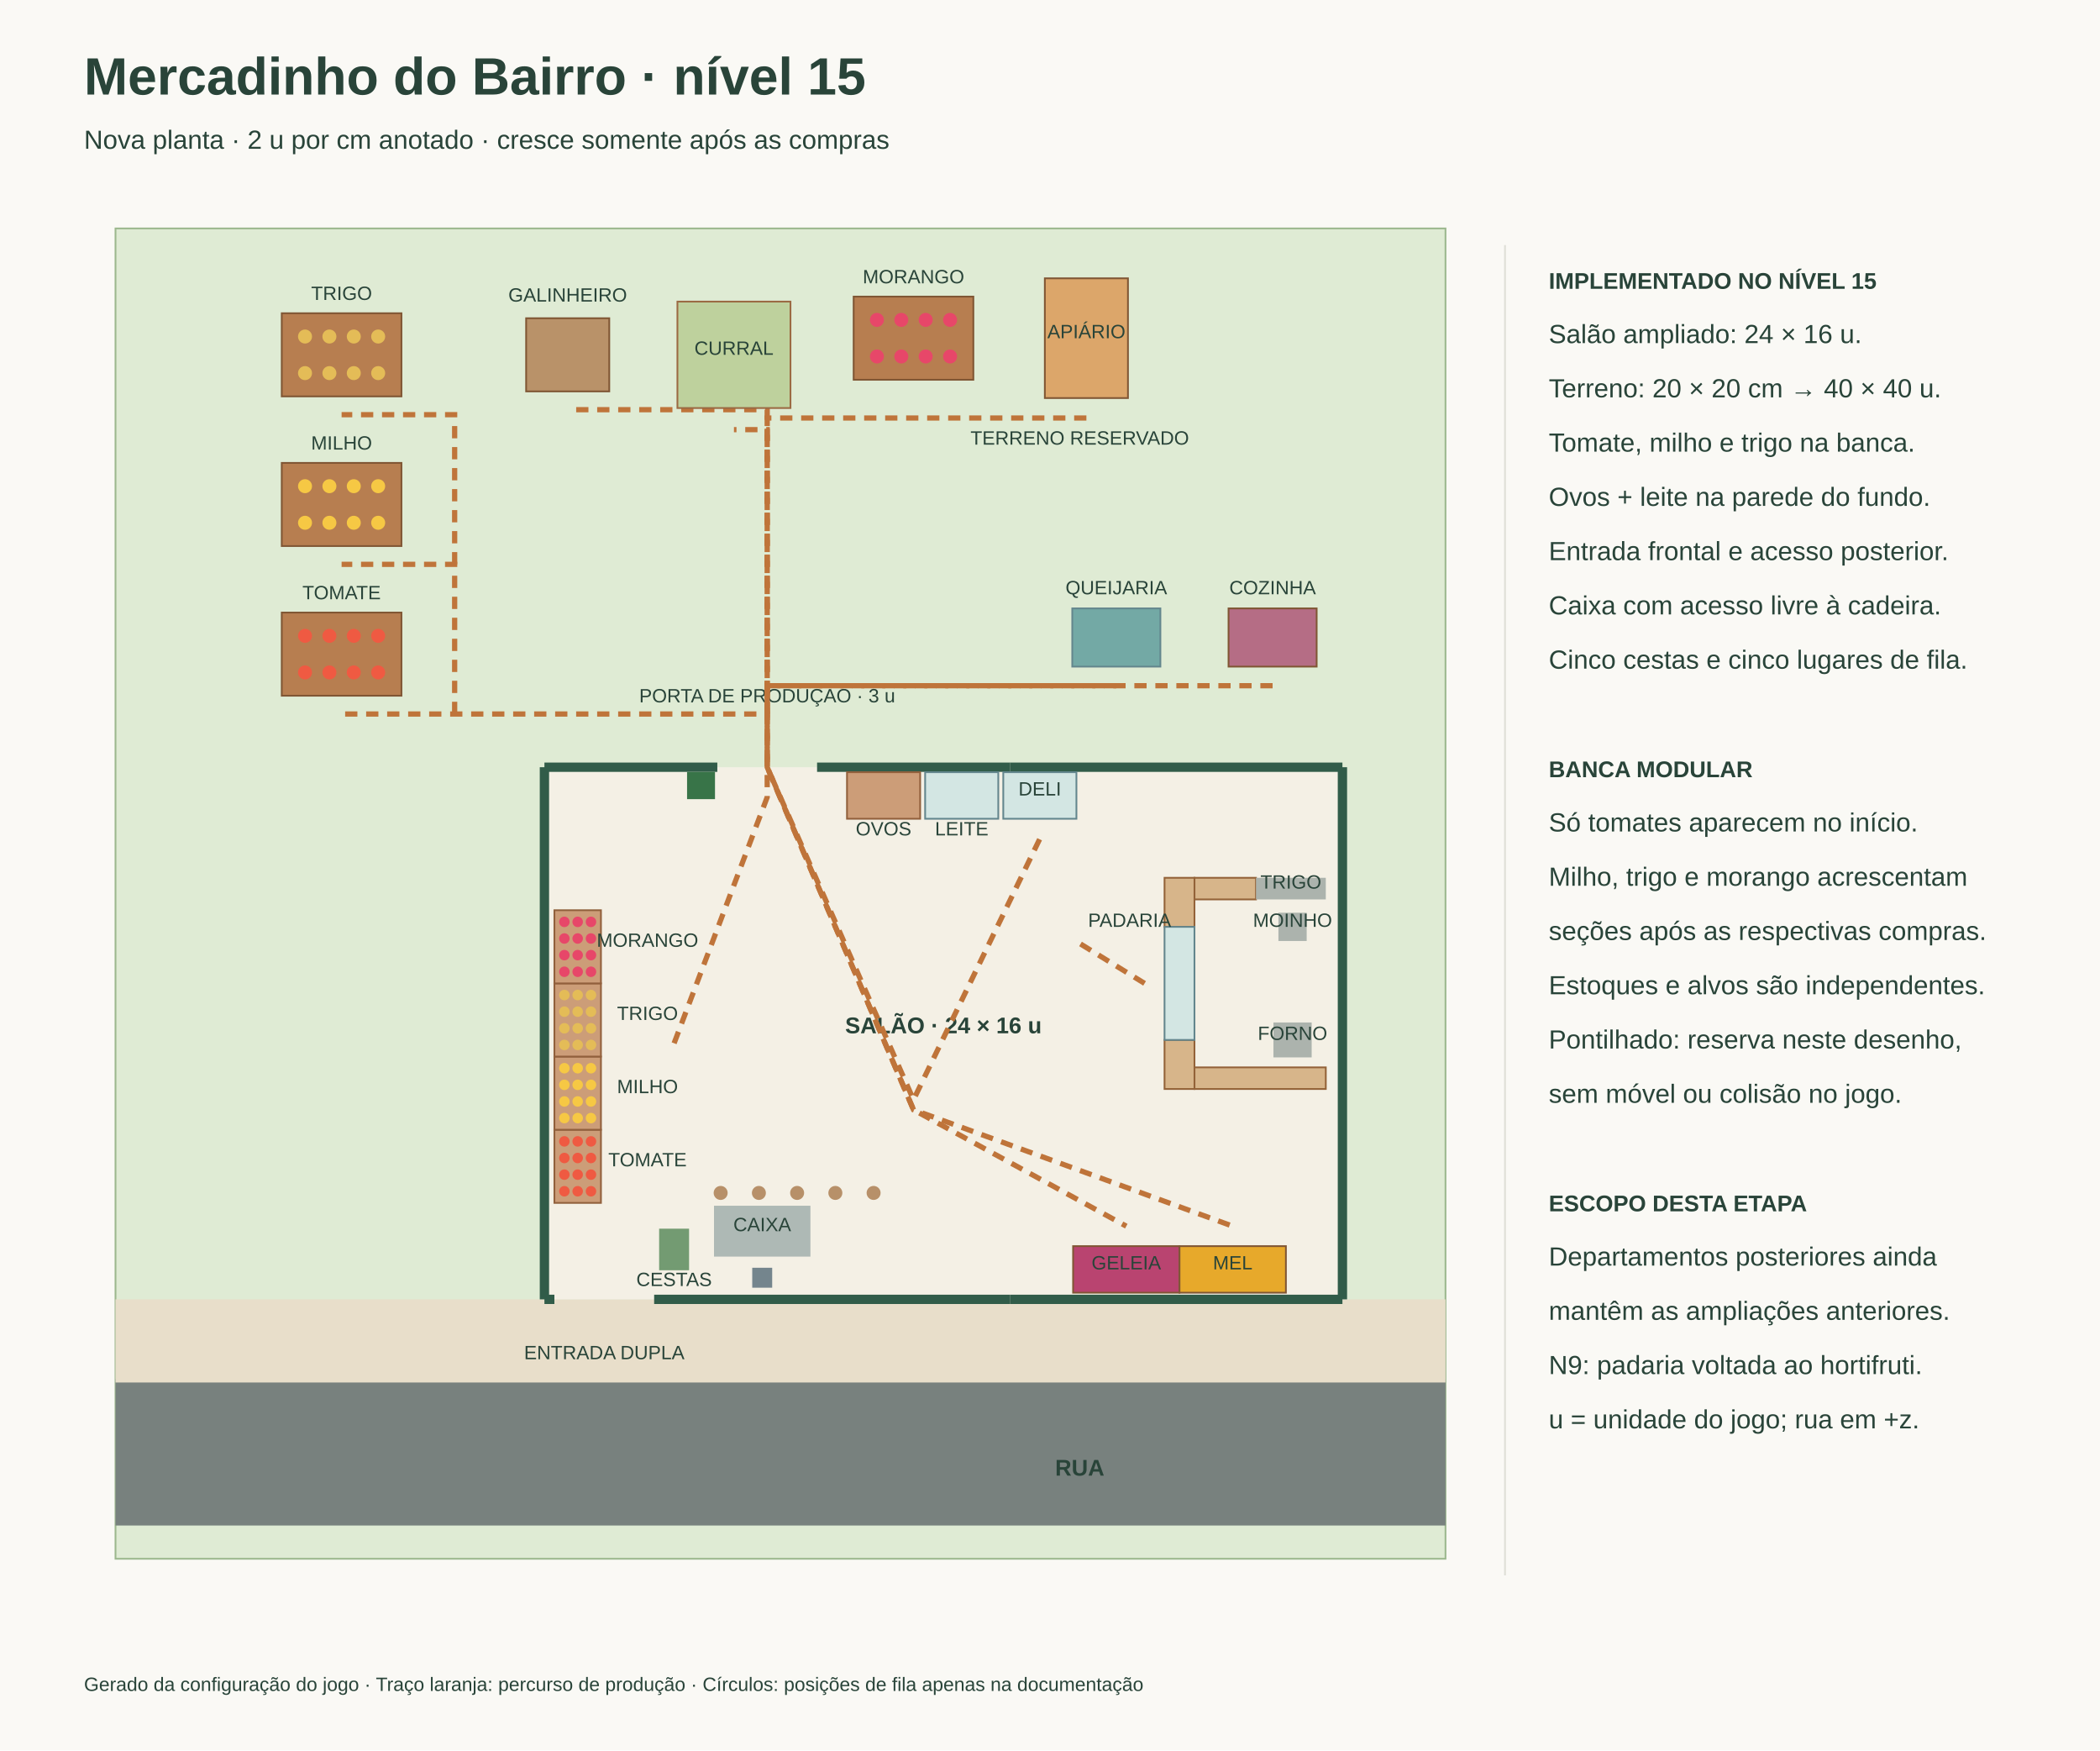
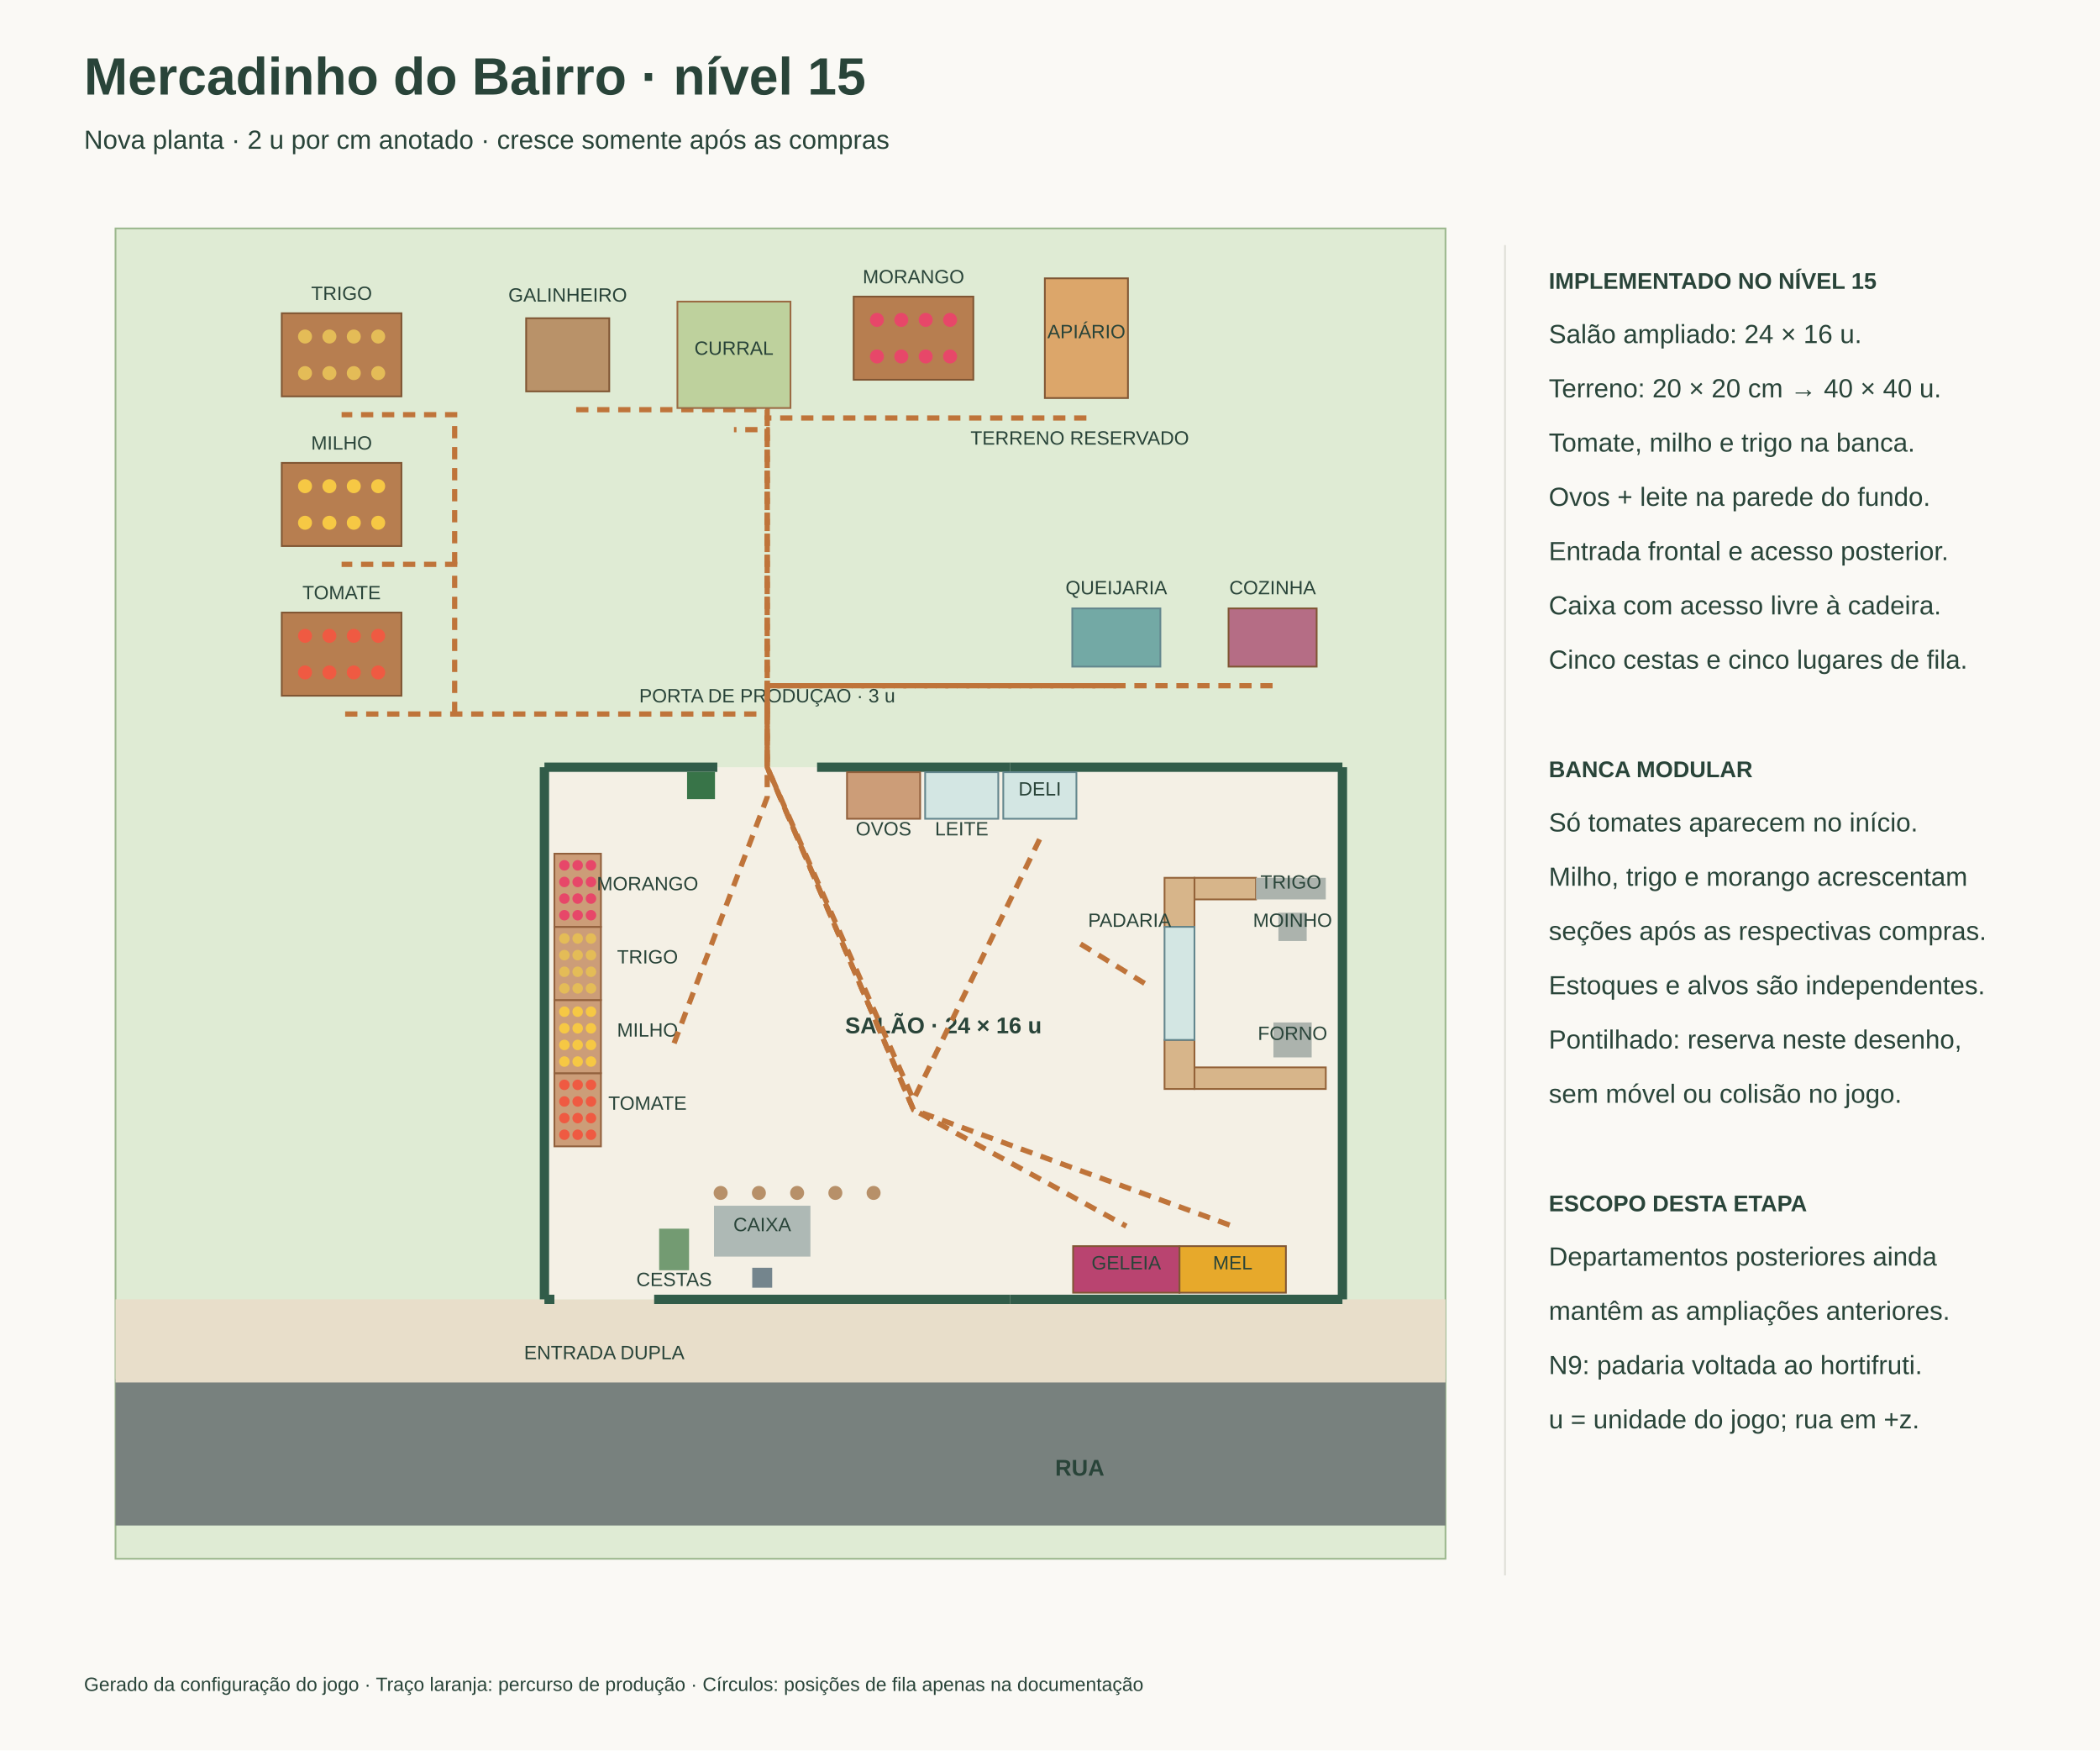
<svg xmlns="http://www.w3.org/2000/svg" width="1200" height="1000" viewBox="0 0 1200 1000" role="img" aria-labelledby="title desc">
  <style>text{font-family:Arial,sans-serif;fill:#294439}.title{font-size:30px;font-weight:bold}.label{font-size:13px;font-weight:bold}.note{font-size:15px}.small{font-size:11px}.wall{fill:#315c49}.route{fill:none;stroke:#bf743a;stroke-width:3;stroke-dasharray:7 5}</style>
  <rect width="1200" height="1000" fill="#faf9f5" />
  <text x="48" y="54" class="title">Mercadinho do Bairro · nível 15</text>
  <text x="48" y="85" class="note">Nova planta · 2 u por cm anotado · cresce somente após as compras</text>
  <rect x="66" y="130.5" width="760" height="760" fill="#dfebd4" stroke="#9cb88e" />
  <rect x="66" y="787.9" width="760" height="83.6" fill="#78817e" />
  <rect x="66" y="742.3" width="760" height="47.5" fill="#e8deca" />
  <text x="617" y="843" text-anchor="middle" class="label">RUA</text>
  <rect x="311.1" y="438.3" width="456" height="304" fill="#f4f0e5" />
  <rect x="311.1" y="435.64" width="98.8" height="5.32" fill="#315c49" />
  <rect x="466.9" y="435.64" width="110.2" height="5.32" fill="#315c49" />
  <rect x="308.44" y="438.3" width="5.32" height="304" fill="#315c49" />
  <rect x="311.1" y="739.64" width="5.7" height="5.32" fill="#315c49" />
  <rect x="373.8" y="739.64" width="203.3" height="5.32" fill="#315c49" />
  <rect x="577.1" y="435.64" width="190" height="5.32" fill="#315c49" />
  <rect x="577.1" y="739.64" width="190" height="5.32" fill="#315c49" />
  <rect x="764.44" y="438.3" width="5.32" height="304" fill="#315c49" />
  <rect x="392.61" y="440.96" width="15.96" height="15.58" fill="#387448" />
  <rect x="376.65" y="701.925" width="17.1" height="23.75" fill="#739b72" />
  <text x="385.2" y="734.7" text-anchor="middle" class="small">CESTAS</text>
  <rect x="408" y="688.815" width="55.1" height="29.07" fill="#aeb9b5" />
  <text x="435.55" y="703.35" text-anchor="middle" class="small">CAIXA</text>
  <rect x="429.85" y="724.25" width="11.4" height="11.4" fill="#74858d" />
-   <rect x="316.8" y="645.4" width="26.6" height="41.8" fill="#cc9d78" stroke="#91603c" />
-   <circle cx="322.5" cy="652.05" r="3" fill="#ef5a42" />
-   <circle cx="330.1" cy="652.05" r="3" fill="#ef5a42" />
-   <circle cx="337.7" cy="652.05" r="3" fill="#ef5a42" />
-   <circle cx="322.5" cy="661.55" r="3" fill="#ef5a42" />
-   <circle cx="330.1" cy="661.55" r="3" fill="#ef5a42" />
-   <circle cx="337.7" cy="661.55" r="3" fill="#ef5a42" />
-   <circle cx="322.5" cy="671.05" r="3" fill="#ef5a42" />
-   <circle cx="330.1" cy="671.05" r="3" fill="#ef5a42" />
-   <circle cx="337.7" cy="671.05" r="3" fill="#ef5a42" />
-   <circle cx="322.5" cy="680.55" r="3" fill="#ef5a42" />
-   <circle cx="330.1" cy="680.55" r="3" fill="#ef5a42" />
-   <circle cx="337.7" cy="680.55" r="3" fill="#ef5a42" />
-   <text x="370" y="666.3" text-anchor="middle" class="small">TOMATE</text>
+   <rect x="316.8" y="613.1" width="26.6" height="41.8" fill="#cc9d78" stroke="#91603c" />
+   <circle cx="322.5" cy="619.75" r="3" fill="#ef5a42" />
+   <circle cx="330.1" cy="619.75" r="3" fill="#ef5a42" />
+   <circle cx="337.7" cy="619.75" r="3" fill="#ef5a42" />
+   <circle cx="322.5" cy="629.25" r="3" fill="#ef5a42" />
+   <circle cx="330.1" cy="629.25" r="3" fill="#ef5a42" />
+   <circle cx="337.7" cy="629.25" r="3" fill="#ef5a42" />
+   <circle cx="322.5" cy="638.75" r="3" fill="#ef5a42" />
+   <circle cx="330.1" cy="638.75" r="3" fill="#ef5a42" />
+   <circle cx="337.7" cy="638.75" r="3" fill="#ef5a42" />
+   <circle cx="322.5" cy="648.25" r="3" fill="#ef5a42" />
+   <circle cx="330.1" cy="648.25" r="3" fill="#ef5a42" />
+   <circle cx="337.7" cy="648.25" r="3" fill="#ef5a42" />
+   <text x="370" y="634" text-anchor="middle" class="small">TOMATE</text>
  <rect x="161" y="349.95" width="68.4" height="47.5" fill="#b77e50" stroke="#805634" />
  <circle cx="174.3" cy="363.25" r="4" fill="#ef5a42" />
  <circle cx="188.233" cy="363.25" r="4" fill="#ef5a42" />
  <circle cx="202.167" cy="363.25" r="4" fill="#ef5a42" />
  <circle cx="216.1" cy="363.25" r="4" fill="#ef5a42" />
  <circle cx="174.3" cy="384.15" r="4" fill="#ef5a42" />
  <circle cx="188.233" cy="384.15" r="4" fill="#ef5a42" />
  <circle cx="202.167" cy="384.15" r="4" fill="#ef5a42" />
  <circle cx="216.1" cy="384.15" r="4" fill="#ef5a42" />
  <text x="195.2" y="342.35" text-anchor="middle" class="small">TOMATE</text>
-   <rect x="316.8" y="603.6" width="26.6" height="41.8" fill="#cc9d78" stroke="#91603c" />
-   <circle cx="322.5" cy="610.25" r="3" fill="#f6c844" />
-   <circle cx="330.1" cy="610.25" r="3" fill="#f6c844" />
-   <circle cx="337.7" cy="610.25" r="3" fill="#f6c844" />
-   <circle cx="322.5" cy="619.75" r="3" fill="#f6c844" />
-   <circle cx="330.1" cy="619.75" r="3" fill="#f6c844" />
-   <circle cx="337.7" cy="619.75" r="3" fill="#f6c844" />
-   <circle cx="322.5" cy="629.25" r="3" fill="#f6c844" />
-   <circle cx="330.1" cy="629.25" r="3" fill="#f6c844" />
-   <circle cx="337.7" cy="629.25" r="3" fill="#f6c844" />
-   <circle cx="322.5" cy="638.75" r="3" fill="#f6c844" />
-   <circle cx="330.1" cy="638.75" r="3" fill="#f6c844" />
-   <circle cx="337.7" cy="638.75" r="3" fill="#f6c844" />
-   <text x="370" y="624.5" text-anchor="middle" class="small">MILHO</text>
+   <rect x="316.8" y="571.3" width="26.6" height="41.8" fill="#cc9d78" stroke="#91603c" />
+   <circle cx="322.5" cy="577.95" r="3" fill="#f6c844" />
+   <circle cx="330.1" cy="577.95" r="3" fill="#f6c844" />
+   <circle cx="337.7" cy="577.95" r="3" fill="#f6c844" />
+   <circle cx="322.5" cy="587.45" r="3" fill="#f6c844" />
+   <circle cx="330.1" cy="587.45" r="3" fill="#f6c844" />
+   <circle cx="337.7" cy="587.45" r="3" fill="#f6c844" />
+   <circle cx="322.5" cy="596.95" r="3" fill="#f6c844" />
+   <circle cx="330.1" cy="596.95" r="3" fill="#f6c844" />
+   <circle cx="337.7" cy="596.95" r="3" fill="#f6c844" />
+   <circle cx="322.5" cy="606.45" r="3" fill="#f6c844" />
+   <circle cx="330.1" cy="606.45" r="3" fill="#f6c844" />
+   <circle cx="337.7" cy="606.45" r="3" fill="#f6c844" />
+   <text x="370" y="592.2" text-anchor="middle" class="small">MILHO</text>
  <rect x="161" y="264.45" width="68.4" height="47.5" fill="#b77e50" stroke="#805634" />
  <circle cx="174.3" cy="277.75" r="4" fill="#f6c844" />
  <circle cx="188.233" cy="277.75" r="4" fill="#f6c844" />
  <circle cx="202.167" cy="277.75" r="4" fill="#f6c844" />
  <circle cx="216.1" cy="277.75" r="4" fill="#f6c844" />
  <circle cx="174.3" cy="298.65" r="4" fill="#f6c844" />
  <circle cx="188.233" cy="298.65" r="4" fill="#f6c844" />
  <circle cx="202.167" cy="298.65" r="4" fill="#f6c844" />
  <circle cx="216.1" cy="298.65" r="4" fill="#f6c844" />
  <text x="195.2" y="256.85" text-anchor="middle" class="small">MILHO</text>
-   <rect x="316.8" y="561.8" width="26.6" height="41.8" fill="#cc9d78" stroke="#91603c" />
-   <circle cx="322.5" cy="568.45" r="3" fill="#e4bc57" />
-   <circle cx="330.1" cy="568.45" r="3" fill="#e4bc57" />
-   <circle cx="337.7" cy="568.45" r="3" fill="#e4bc57" />
-   <circle cx="322.5" cy="577.95" r="3" fill="#e4bc57" />
-   <circle cx="330.1" cy="577.95" r="3" fill="#e4bc57" />
-   <circle cx="337.7" cy="577.95" r="3" fill="#e4bc57" />
-   <circle cx="322.5" cy="587.45" r="3" fill="#e4bc57" />
-   <circle cx="330.1" cy="587.45" r="3" fill="#e4bc57" />
-   <circle cx="337.7" cy="587.45" r="3" fill="#e4bc57" />
-   <circle cx="322.5" cy="596.95" r="3" fill="#e4bc57" />
-   <circle cx="330.1" cy="596.95" r="3" fill="#e4bc57" />
-   <circle cx="337.7" cy="596.95" r="3" fill="#e4bc57" />
-   <text x="370" y="582.7" text-anchor="middle" class="small">TRIGO</text>
+   <rect x="316.8" y="529.5" width="26.6" height="41.8" fill="#cc9d78" stroke="#91603c" />
+   <circle cx="322.5" cy="536.15" r="3" fill="#e4bc57" />
+   <circle cx="330.1" cy="536.15" r="3" fill="#e4bc57" />
+   <circle cx="337.7" cy="536.15" r="3" fill="#e4bc57" />
+   <circle cx="322.5" cy="545.65" r="3" fill="#e4bc57" />
+   <circle cx="330.1" cy="545.65" r="3" fill="#e4bc57" />
+   <circle cx="337.7" cy="545.65" r="3" fill="#e4bc57" />
+   <circle cx="322.5" cy="555.15" r="3" fill="#e4bc57" />
+   <circle cx="330.1" cy="555.15" r="3" fill="#e4bc57" />
+   <circle cx="337.7" cy="555.15" r="3" fill="#e4bc57" />
+   <circle cx="322.5" cy="564.65" r="3" fill="#e4bc57" />
+   <circle cx="330.1" cy="564.65" r="3" fill="#e4bc57" />
+   <circle cx="337.7" cy="564.65" r="3" fill="#e4bc57" />
+   <text x="370" y="550.4" text-anchor="middle" class="small">TRIGO</text>
  <rect x="161" y="178.95" width="68.4" height="47.5" fill="#b77e50" stroke="#805634" />
  <circle cx="174.3" cy="192.25" r="4" fill="#e4bc57" />
  <circle cx="188.233" cy="192.25" r="4" fill="#e4bc57" />
  <circle cx="202.167" cy="192.25" r="4" fill="#e4bc57" />
  <circle cx="216.1" cy="192.25" r="4" fill="#e4bc57" />
  <circle cx="174.3" cy="213.15" r="4" fill="#e4bc57" />
  <circle cx="188.233" cy="213.15" r="4" fill="#e4bc57" />
  <circle cx="202.167" cy="213.15" r="4" fill="#e4bc57" />
  <circle cx="216.1" cy="213.15" r="4" fill="#e4bc57" />
  <text x="195.2" y="171.35" text-anchor="middle" class="small">TRIGO</text>
-   <rect x="316.8" y="520" width="26.6" height="41.8" fill="#cc9d78" stroke="#91603c" />
-   <circle cx="322.5" cy="526.65" r="3" fill="#e74769" />
-   <circle cx="330.1" cy="526.65" r="3" fill="#e74769" />
-   <circle cx="337.7" cy="526.65" r="3" fill="#e74769" />
-   <circle cx="322.5" cy="536.15" r="3" fill="#e74769" />
-   <circle cx="330.1" cy="536.15" r="3" fill="#e74769" />
-   <circle cx="337.7" cy="536.15" r="3" fill="#e74769" />
-   <circle cx="322.5" cy="545.65" r="3" fill="#e74769" />
-   <circle cx="330.1" cy="545.65" r="3" fill="#e74769" />
-   <circle cx="337.7" cy="545.65" r="3" fill="#e74769" />
-   <circle cx="322.5" cy="555.15" r="3" fill="#e74769" />
-   <circle cx="330.1" cy="555.15" r="3" fill="#e74769" />
-   <circle cx="337.7" cy="555.15" r="3" fill="#e74769" />
-   <text x="370" y="540.9" text-anchor="middle" class="small">MORANGO</text>
+   <rect x="316.8" y="487.7" width="26.6" height="41.8" fill="#cc9d78" stroke="#91603c" />
+   <circle cx="322.5" cy="494.35" r="3" fill="#e74769" />
+   <circle cx="330.1" cy="494.35" r="3" fill="#e74769" />
+   <circle cx="337.7" cy="494.35" r="3" fill="#e74769" />
+   <circle cx="322.5" cy="503.85" r="3" fill="#e74769" />
+   <circle cx="330.1" cy="503.85" r="3" fill="#e74769" />
+   <circle cx="337.7" cy="503.85" r="3" fill="#e74769" />
+   <circle cx="322.5" cy="513.35" r="3" fill="#e74769" />
+   <circle cx="330.1" cy="513.35" r="3" fill="#e74769" />
+   <circle cx="337.7" cy="513.35" r="3" fill="#e74769" />
+   <circle cx="322.5" cy="522.85" r="3" fill="#e74769" />
+   <circle cx="330.1" cy="522.85" r="3" fill="#e74769" />
+   <circle cx="337.7" cy="522.85" r="3" fill="#e74769" />
+   <text x="370" y="508.6" text-anchor="middle" class="small">MORANGO</text>
  <rect x="487.8" y="169.45" width="68.4" height="47.5" fill="#b77e50" stroke="#805634" />
  <circle cx="501.1" cy="182.75" r="4" fill="#e74769" />
  <circle cx="515.033" cy="182.75" r="4" fill="#e74769" />
  <circle cx="528.967" cy="182.75" r="4" fill="#e74769" />
  <circle cx="542.9" cy="182.75" r="4" fill="#e74769" />
  <circle cx="501.1" cy="203.65" r="4" fill="#e74769" />
  <circle cx="515.033" cy="203.65" r="4" fill="#e74769" />
  <circle cx="528.967" cy="203.65" r="4" fill="#e74769" />
  <circle cx="542.9" cy="203.65" r="4" fill="#e74769" />
  <text x="522" y="161.85" text-anchor="middle" class="small">MORANGO</text>
  <path d="M385.2,596L438.4,455.4L438.4,407.9L195.2,407.9" class="route" />
  <path d="M259.8,322.4L259.8,236.9L195.2,236.9" class="route" />
  <path d="M259.8,407.9L259.8,322.4L195.2,322.4" class="route" />
  <rect x="484" y="441.15" width="41.8" height="26.6" fill="#cc9d78" stroke="#91603c" />
  <text x="504.9" y="477.25" text-anchor="middle" class="small">OVOS</text>
  <rect x="300.65" y="181.8" width="47.5" height="41.8" fill="#b99269" stroke="#805634" />
  <text x="324.4" y="172.3" text-anchor="middle" class="small">GALINHEIRO</text>
  <path d="M438.4,407.9L438.4,234.05L324.4,234.05" class="route" />
  <text x="438.4" y="401.25" text-anchor="middle" class="small">PORTA DE PRODUÇÃO · 3 u</text>
  <rect x="528.65" y="441.15" width="41.8" height="26.6" fill="#d3e6e3" stroke="#63868d" />
  <text x="549.55" y="477.25" text-anchor="middle" class="small">LEITE</text>
  <rect x="387.1" y="172.3" width="64.6" height="60.8" fill="#bed19d" stroke="#9b6a43" />
  <text x="419.4" y="202.7" text-anchor="middle" class="small">CURRAL</text>
  <path d="M438.4,407.9L438.4,245.45L419.4,245.45" class="route" />
  <text x="345.3" y="776.5" text-anchor="middle" class="small">ENTRADA DUPLA</text>
  <circle cx="411.8" cy="681.5" r="4" fill="#b79069" />
  <circle cx="433.65" cy="681.5" r="4" fill="#b79069" />
  <circle cx="455.5" cy="681.5" r="4" fill="#b79069" />
  <circle cx="477.35" cy="681.5" r="4" fill="#b79069" />
  <circle cx="499.2" cy="681.5" r="4" fill="#b79069" />
  <text x="617" y="254" text-anchor="middle" class="small">TERRENO RESERVADO</text>
  <text x="539.1" y="590.3" text-anchor="middle" class="label">SALÃO · 24 × 16 u</text>
  <rect x="682.55" y="609.775" width="75.05" height="12.35" fill="#d7b58a" stroke="#936238" />
  <rect x="682.55" y="501.475" width="35.15" height="12.35" fill="#d7b58a" stroke="#936238" />
  <rect x="665.45" y="501.475" width="17.1" height="28.025" fill="#d7b58a" stroke="#936238" />
  <rect x="665.45" y="594.1" width="17.1" height="28.025" fill="#d7b58a" stroke="#936238" />
  <rect x="665.45" y="529.5" width="17.1" height="64.6" fill="#d3e6e3" stroke="#63868d" />
  <rect x="717.7" y="501.475" width="39.9" height="12.35" fill="#acb3ad" />
  <text x="737.65" y="507.65" text-anchor="middle" class="small">TRIGO</text>
  <rect x="730.525" y="521.425" width="16.15" height="16.15" fill="#acb3ad" />
  <text x="738.6" y="529.5" text-anchor="middle" class="small">MOINHO</text>
  <rect x="727.675" y="584.125" width="21.85" height="19.95" fill="#acb3ad" />
  <text x="738.6" y="594.1" text-anchor="middle" class="small">FORNO</text>
  <text x="645.5" y="529.5" text-anchor="middle" class="small">PADARIA</text>
  <path d="M654.05,561.8L617,539" class="route" />
  <rect x="702.025" y="347.575" width="50.35" height="33.25" fill="#b56d85" stroke="#805634" />
  <text x="727.2" y="339.5" text-anchor="middle" class="small">COZINHA</text>
  <rect x="613.2" y="711.9" width="60.8" height="26.6" fill="#b94470" stroke="#805634" />
  <text x="643.6" y="725.2" text-anchor="middle" class="small">GELEIA</text>
  <path d="M727.2,391.75L438.4,391.75L438.4,438.3L522,634L643.6,700.5" class="route" />
  <rect x="612.725" y="347.575" width="50.35" height="33.25" fill="#73a9a5" stroke="#63868d" />
  <text x="637.9" y="339.5" text-anchor="middle" class="small">QUEIJARIA</text>
  <rect x="573.3" y="441.15" width="41.8" height="26.6" fill="#d3e6e3" stroke="#63868d" />
  <text x="594.2" y="454.45" text-anchor="middle" class="small">DELI</text>
  <path d="M637.9,391.75L438.4,391.75L438.4,438.3L522,628.3L594.2,479.15" class="route" />
  <rect x="597.05" y="159" width="47.5" height="68.4" fill="#dca66a" stroke="#805634" />
  <text x="620.8" y="193.2" text-anchor="middle" class="small">APIÁRIO</text>
  <rect x="674" y="711.9" width="60.8" height="26.6" fill="#e7a92b" stroke="#805634" />
  <text x="704.4" y="725.2" text-anchor="middle" class="small">MEL</text>
  <path d="M620.8,238.8L438.4,238.8L438.4,438.3L522,634L704.4,700.5" class="route" />
  <path d="M860 140V900" stroke="#dedfd7" />
  <text x="885" y="165" class="label">IMPLEMENTADO NO NÍVEL 15</text>
  <text x="885" y="196" class="note">Salão ampliado: 24 × 16 u.</text>
  <text x="885" y="227" class="note">Terreno: 20 × 20 cm → 40 × 40 u.</text>
  <text x="885" y="258" class="note">Tomate, milho e trigo na banca.</text>
  <text x="885" y="289" class="note">Ovos + leite na parede do fundo.</text>
  <text x="885" y="320" class="note">Entrada frontal e acesso posterior.</text>
  <text x="885" y="351" class="note">Caixa com acesso livre à cadeira.</text>
  <text x="885" y="382" class="note">Cinco cestas e cinco lugares de fila.</text>
  <text x="885" y="413" class="note" />
  <text x="885" y="444" class="label">BANCA MODULAR</text>
  <text x="885" y="475" class="note">Só tomates aparecem no início.</text>
  <text x="885" y="506" class="note">Milho, trigo e morango acrescentam</text>
  <text x="885" y="537" class="note">seções após as respectivas compras.</text>
  <text x="885" y="568" class="note">Estoques e alvos são independentes.</text>
  <text x="885" y="599" class="note">Pontilhado: reserva neste desenho,</text>
  <text x="885" y="630" class="note">sem móvel ou colisão no jogo.</text>
  <text x="885" y="661" class="note" />
  <text x="885" y="692" class="label">ESCOPO DESTA ETAPA</text>
  <text x="885" y="723" class="note">Departamentos posteriores ainda</text>
  <text x="885" y="754" class="note">mantêm as ampliações anteriores.</text>
  <text x="885" y="785" class="note">N9: padaria voltada ao hortifruti.</text>
  <text x="885" y="816" class="note">u = unidade do jogo; rua em +z.</text>
  <text x="48" y="966" class="small">Gerado da configuração do jogo · Traço laranja: percurso de produção · Círculos: posições de fila apenas na documentação</text>
</svg>
